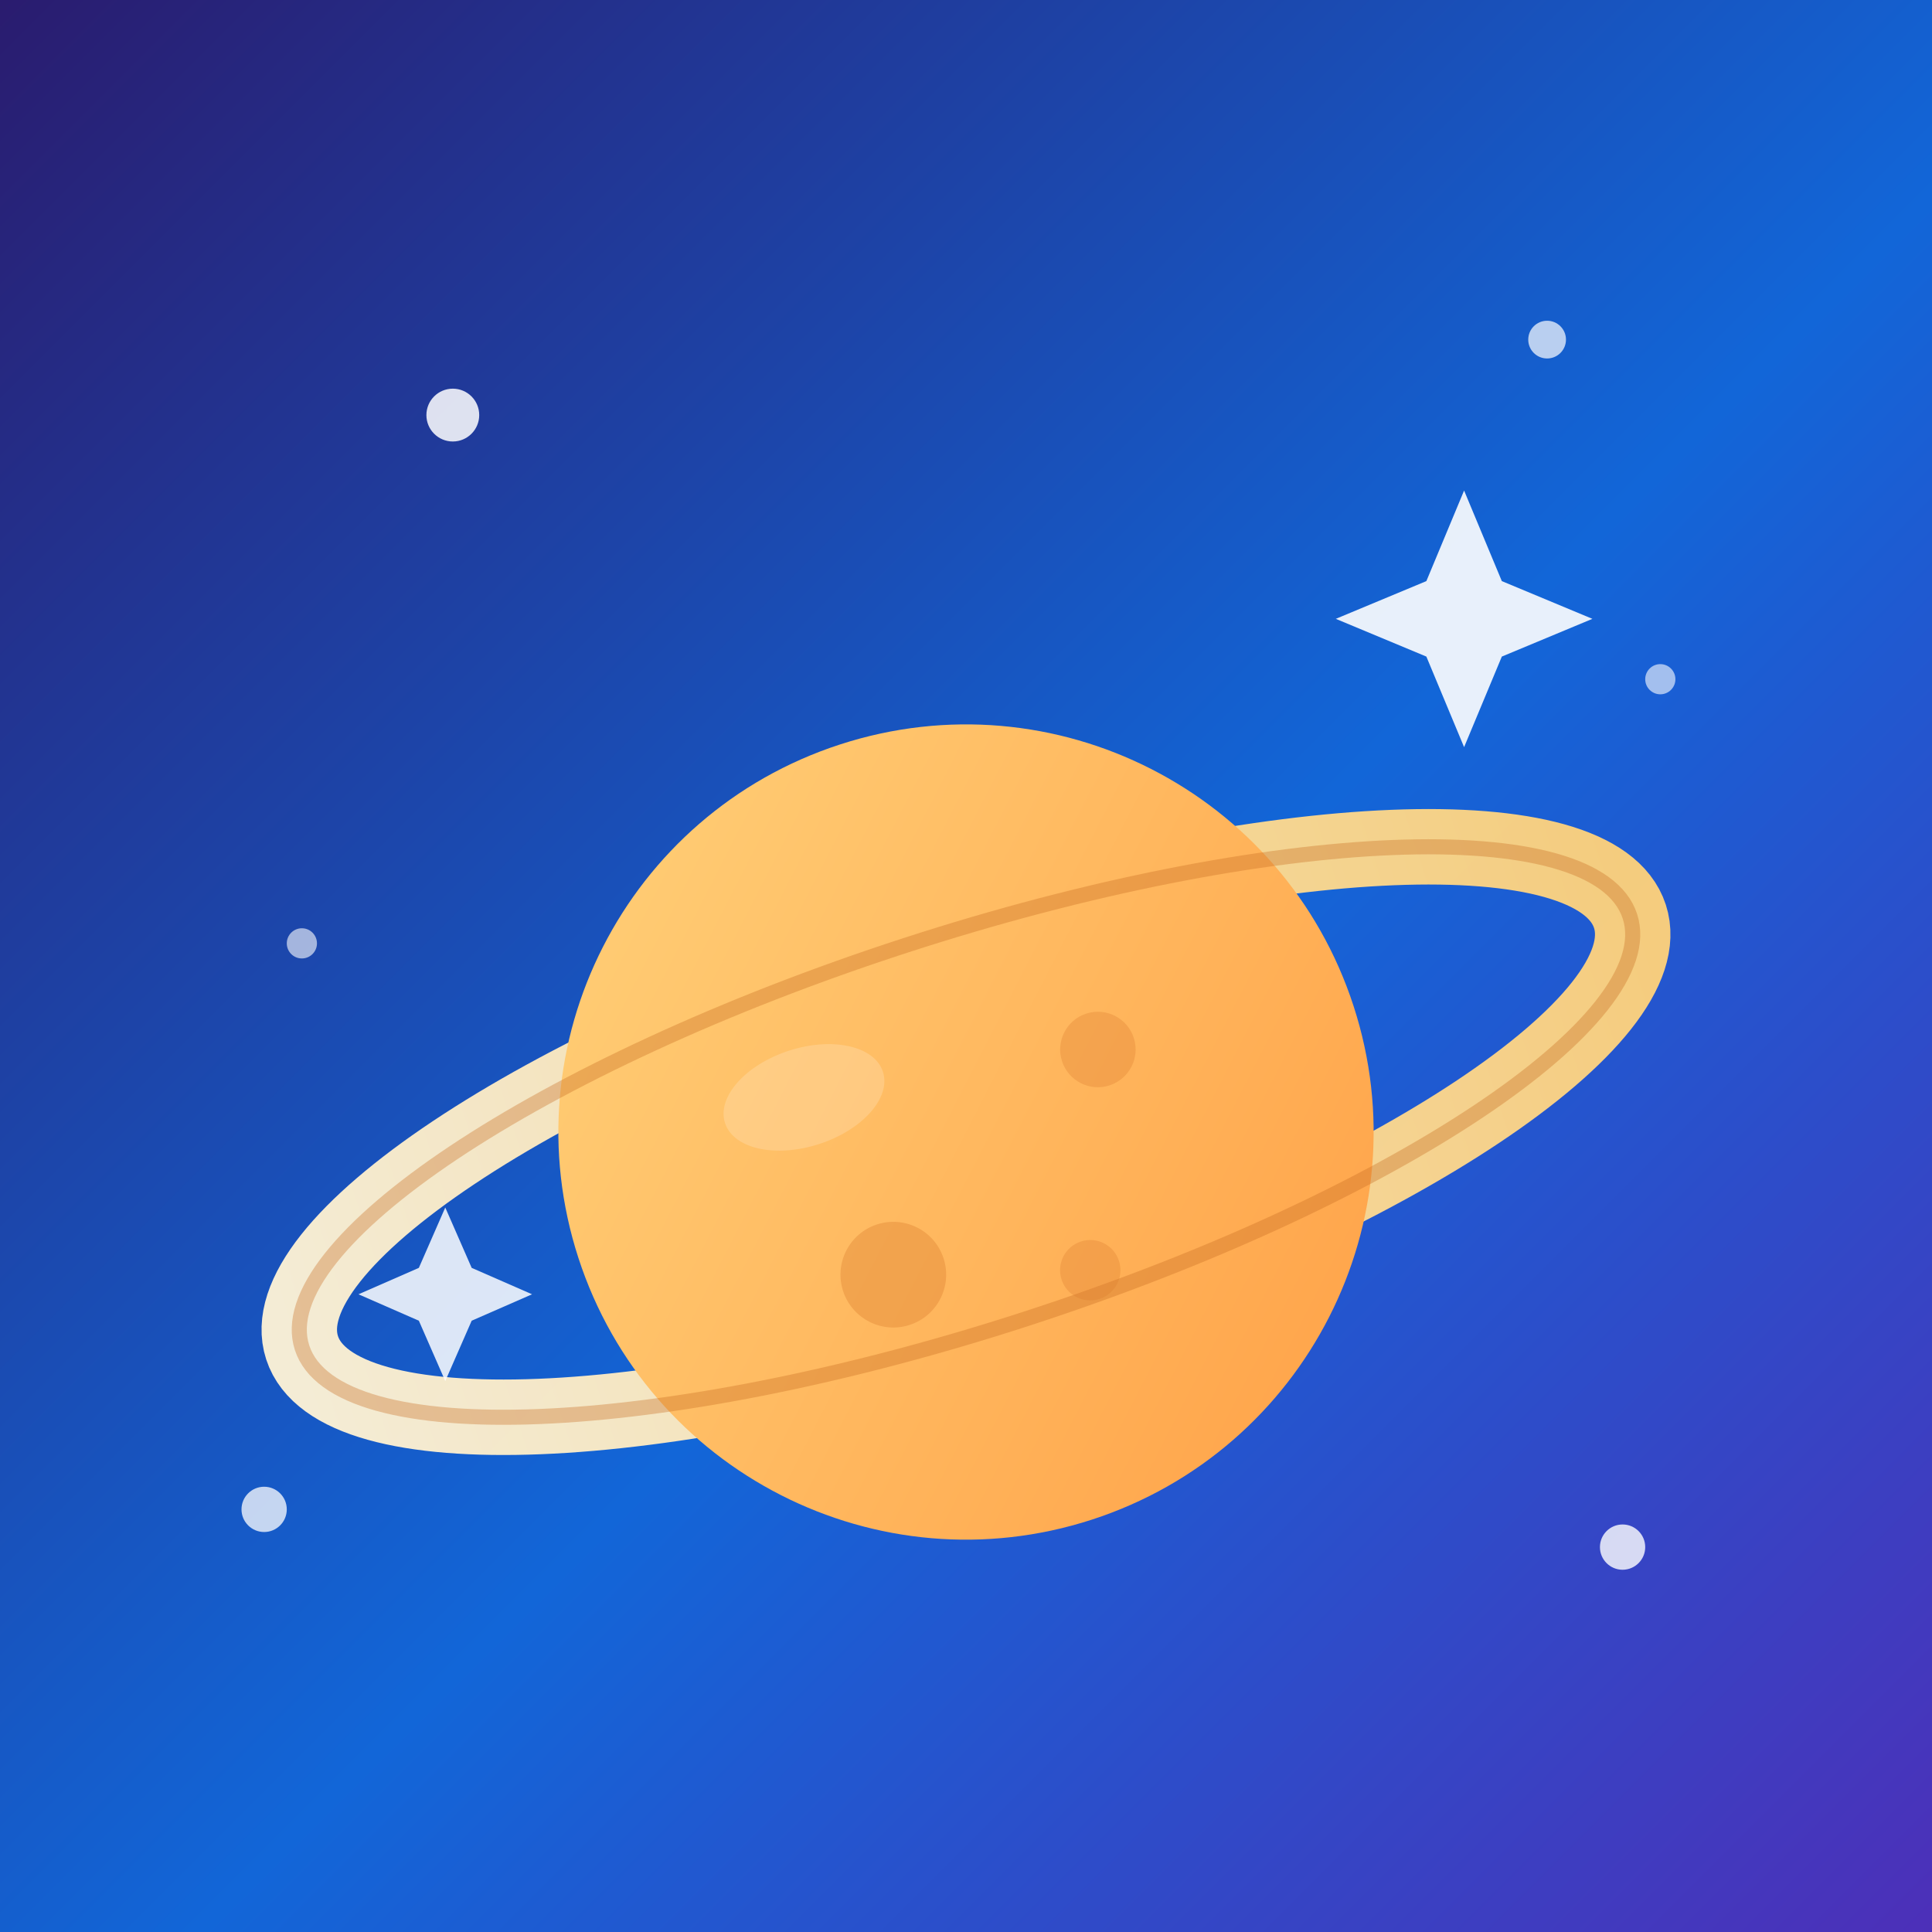
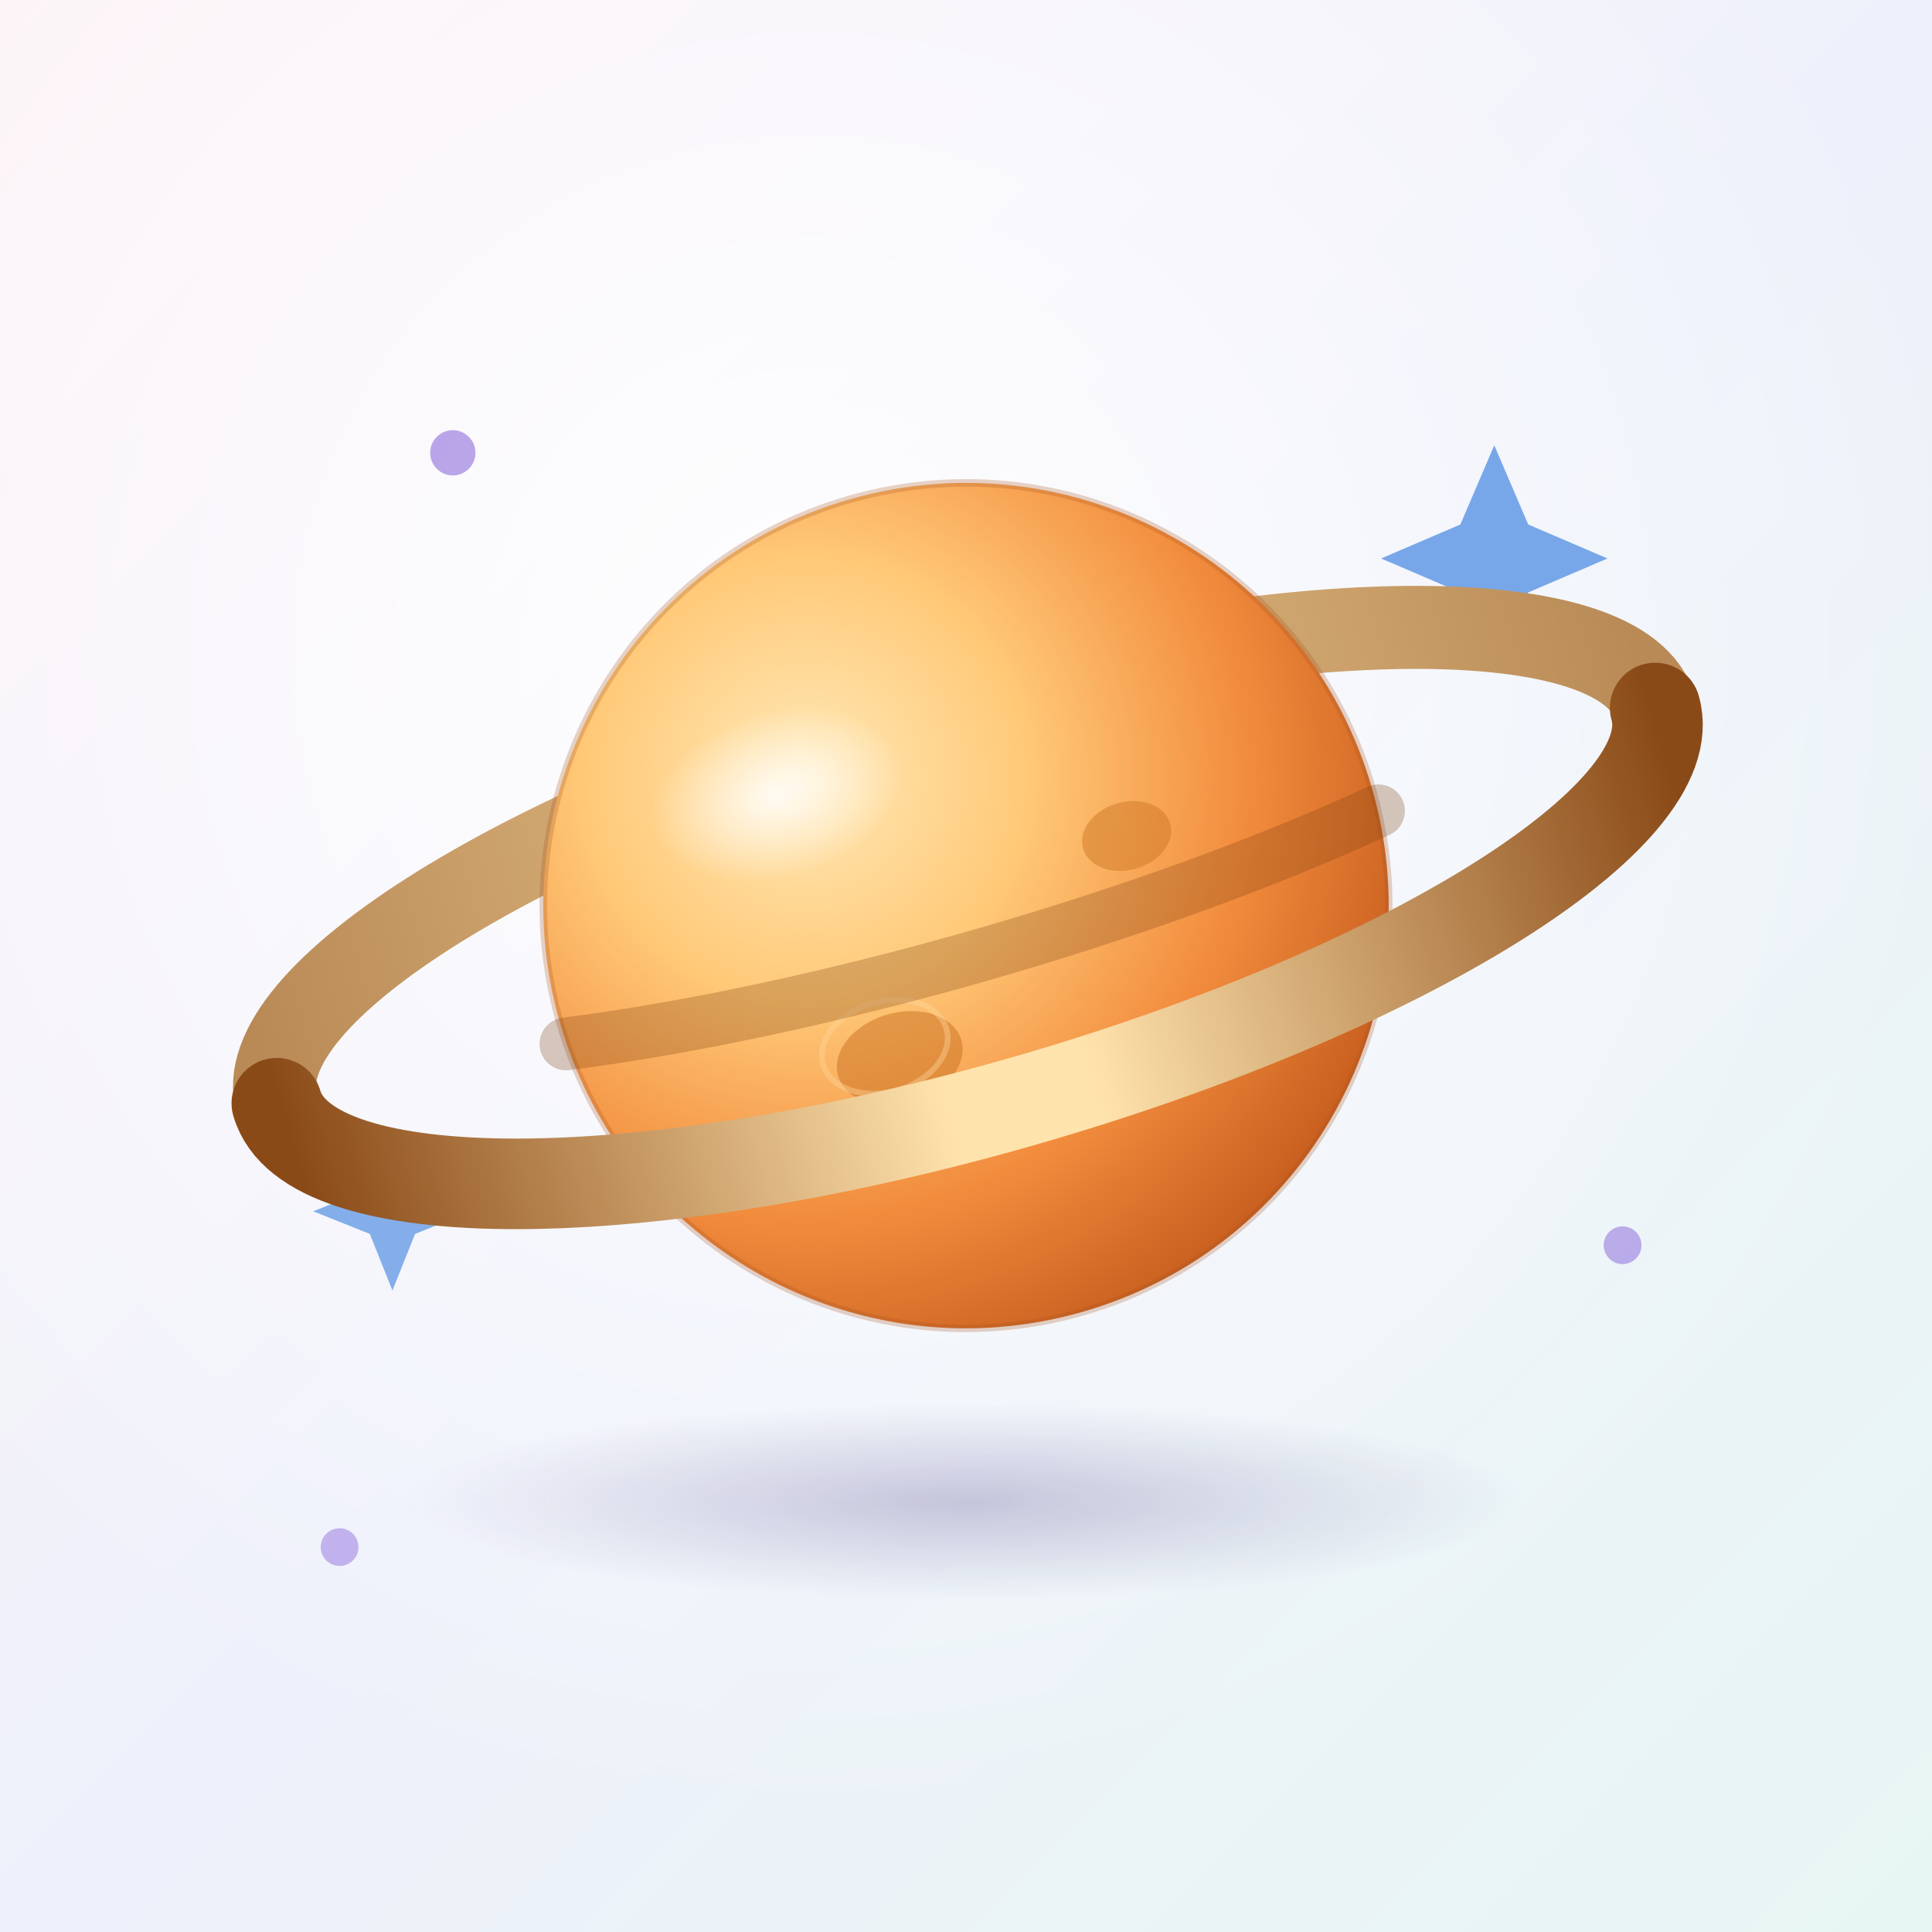
<svg xmlns="http://www.w3.org/2000/svg" viewBox="0 0 512 512">
  <defs>
    <linearGradient id="bg" x1="0%" y1="0%" x2="100%" y2="100%">
-       <stop offset="0%" stop-color="#2a1b6e" />
-       <stop offset="55%" stop-color="#1266d8" />
-       <stop offset="100%" stop-color="#4d2fb8" />
+       <stop offset="0%" stop-color="#fdf3f7" />
+       <stop offset="50%" stop-color="#eef1fb" />
+       <stop offset="100%" stop-color="#e8f6f3" />
    </linearGradient>
-     <linearGradient id="planet" x1="0%" y1="0%" x2="100%" y2="100%">
-       <stop offset="0%" stop-color="#ffd27a" />
-       <stop offset="100%" stop-color="#ff9f45" />
+     <radialGradient id="glow" cx="42%" cy="34%" r="60%">
+       <stop offset="0%" stop-color="#ffffff" stop-opacity="0.9" />
+       <stop offset="100%" stop-color="#ffffff" stop-opacity="0" />
+     </radialGradient>
+     <radialGradient id="planetSphere" cx="36%" cy="30%" r="75%">
+       <stop offset="0%" stop-color="#ffe9b8" />
+       <stop offset="35%" stop-color="#ffc978" />
+       <stop offset="70%" stop-color="#f28c3d" />
+       <stop offset="100%" stop-color="#c85f1f" />
+     </radialGradient>
+     <radialGradient id="specular" cx="50%" cy="50%" r="50%">
+       <stop offset="0%" stop-color="#ffffff" stop-opacity="0.85" />
+       <stop offset="100%" stop-color="#ffffff" stop-opacity="0" />
+     </radialGradient>
+     <linearGradient id="ringFront" x1="0%" y1="0%" x2="100%" y2="0%">
+       <stop offset="0%" stop-color="#8a4a17" />
+       <stop offset="45%" stop-color="#ffe3ad" />
+       <stop offset="55%" stop-color="#ffe3ad" />
+       <stop offset="100%" stop-color="#8a4a17" />
    </linearGradient>
-     <linearGradient id="ring" x1="0%" y1="0%" x2="100%" y2="0%">
-       <stop offset="0%" stop-color="#fff3d6" />
-       <stop offset="100%" stop-color="#ffd27a" />
+     <linearGradient id="ringBack" x1="0%" y1="0%" x2="100%" y2="0%">
+       <stop offset="0%" stop-color="#b98a56" />
+       <stop offset="50%" stop-color="#e8c48c" />
+       <stop offset="100%" stop-color="#b98a56" />
    </linearGradient>
+     <radialGradient id="shadowFade" cx="50%" cy="50%" r="50%">
+       <stop offset="0%" stop-color="#2a1b6e" stop-opacity="0.22" />
+       <stop offset="100%" stop-color="#2a1b6e" stop-opacity="0" />
+     </radialGradient>
  </defs>
  <rect width="512" height="512" fill="url(#bg)" />
-   <circle cx="120" cy="110" r="7" fill="#ffffff" opacity="0.85" />
-   <circle cx="410" cy="90" r="5" fill="#ffffff" opacity="0.7" />
-   <circle cx="440" cy="180" r="4" fill="#ffffff" opacity="0.6" />
-   <circle cx="80" cy="250" r="4" fill="#ffffff" opacity="0.6" />
-   <circle cx="70" cy="400" r="6" fill="#ffffff" opacity="0.75" />
-   <circle cx="430" cy="410" r="6" fill="#ffffff" opacity="0.8" />
-   <g transform="translate(256 300) rotate(-18)">
-     <ellipse cx="0" cy="0" rx="185" ry="52" fill="none" stroke="url(#ring)" stroke-width="20" opacity="0.95" />
-     <circle cx="0" cy="0" r="108" fill="url(#planet)" />
-     <ellipse cx="0" cy="0" rx="185" ry="52" fill="none" stroke="#c76a1f" stroke-width="4" opacity="0.35" />
-     <ellipse cx="-38" cy="-22" rx="22" ry="13" fill="#ffffff" opacity="0.18" />
-     <circle cx="-30" cy="30" r="14" fill="#d97a2b" opacity="0.35" />
-     <circle cx="40" cy="-10" r="10" fill="#d97a2b" opacity="0.3" />
-     <circle cx="20" cy="45" r="8" fill="#d97a2b" opacity="0.3" />
+   <rect width="512" height="512" fill="url(#glow)" />
+   <g fill="#1266d8">
+     <path d="M 396 118 l 9 21 21 9 -21 9 -9 21 -9 -21 -21 -9 21 -9 z" opacity="0.55" />
+     <path d="M 104 300 l 6 15 15 6 -15 6 -6 15 -6 -15 -15 -6 15 -6 z" opacity="0.5" />
  </g>
-   <g fill="#ffffff">
-     <path d="M 388 130 l 10 24 24 10 -24 10 -10 24 -10 -24 -24 -10 24 -10 z" opacity="0.9" />
-     <path d="M 118 320 l 7 16 16 7 -16 7 -7 16 -7 -16 -16 -7 16 -7 z" opacity="0.85" />
+   <g fill="#7a4fd6">
+     <circle cx="120" cy="120" r="6" opacity="0.5" />
+     <circle cx="430" cy="330" r="5" opacity="0.45" />
+     <circle cx="90" cy="410" r="5" opacity="0.4" />
+   </g>
+   <ellipse cx="256" cy="398" rx="150" ry="26" fill="url(#shadowFade)" />
+   <g transform="translate(256 240) rotate(-16)">
+     <path d="M -190 0 A 190 54 0 0 1 190 0" fill="none" stroke="url(#ringBack)" stroke-width="22" stroke-linecap="round" />
+     <circle cx="0" cy="0" r="112" fill="url(#planetSphere)" />
+     <circle cx="0" cy="0" r="112" fill="none" stroke="#a5501a" stroke-width="2" opacity="0.25" />
+     <ellipse cx="-28" cy="34" rx="17" ry="12" fill="#c9701f" opacity="0.5" />
+     <ellipse cx="-31" cy="30" rx="17" ry="12" fill="none" stroke="#ffd79a" stroke-width="1.5" opacity="0.4" />
+     <ellipse cx="46" cy="-6" rx="12" ry="9" fill="#c9701f" opacity="0.45" />
+     <ellipse cx="18" cy="52" rx="9" ry="7" fill="#c9701f" opacity="0.4" />
+     <ellipse cx="-40" cy="-42" rx="34" ry="22" fill="url(#specular)" />
+     <path d="M -112 6 A 190 40 0 0 0 112 6" fill="none" stroke="#7a3c10" stroke-width="14" opacity="0.28" stroke-linecap="round" />
+     <path d="M -190 0 A 190 54 0 0 0 190 0" fill="none" stroke="url(#ringFront)" stroke-width="24" stroke-linecap="round" />
  </g>
</svg>
